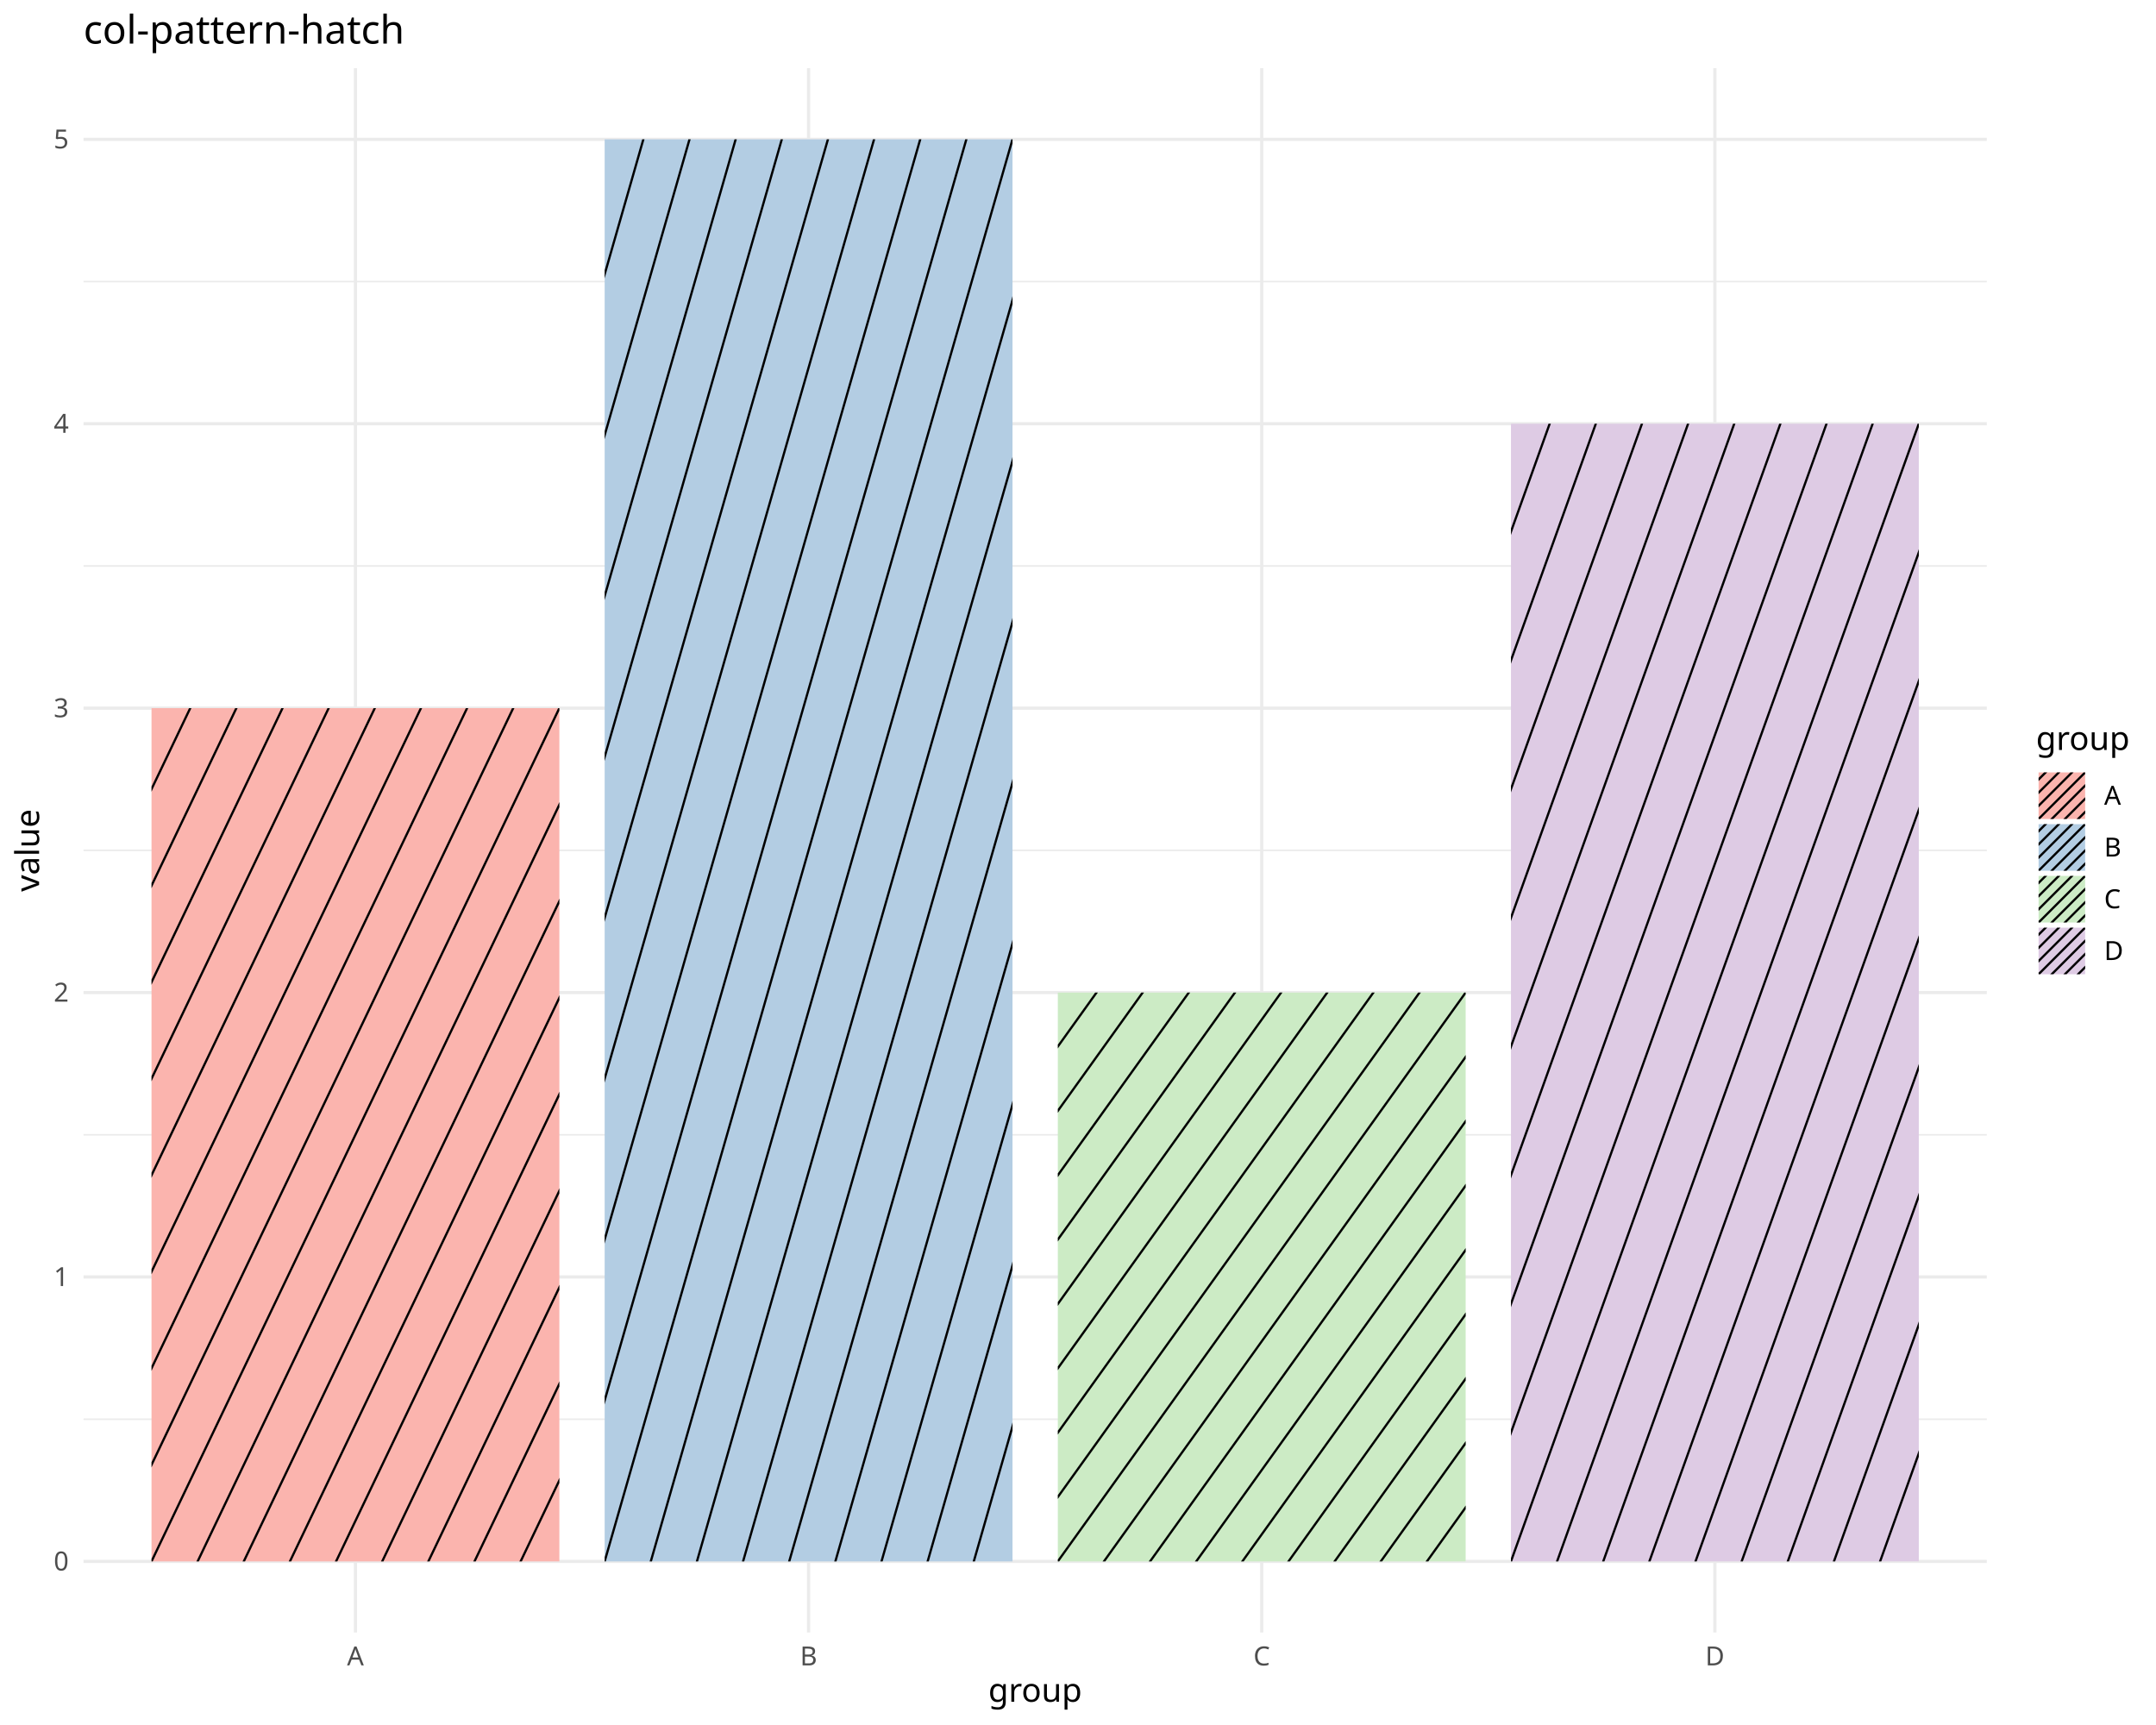
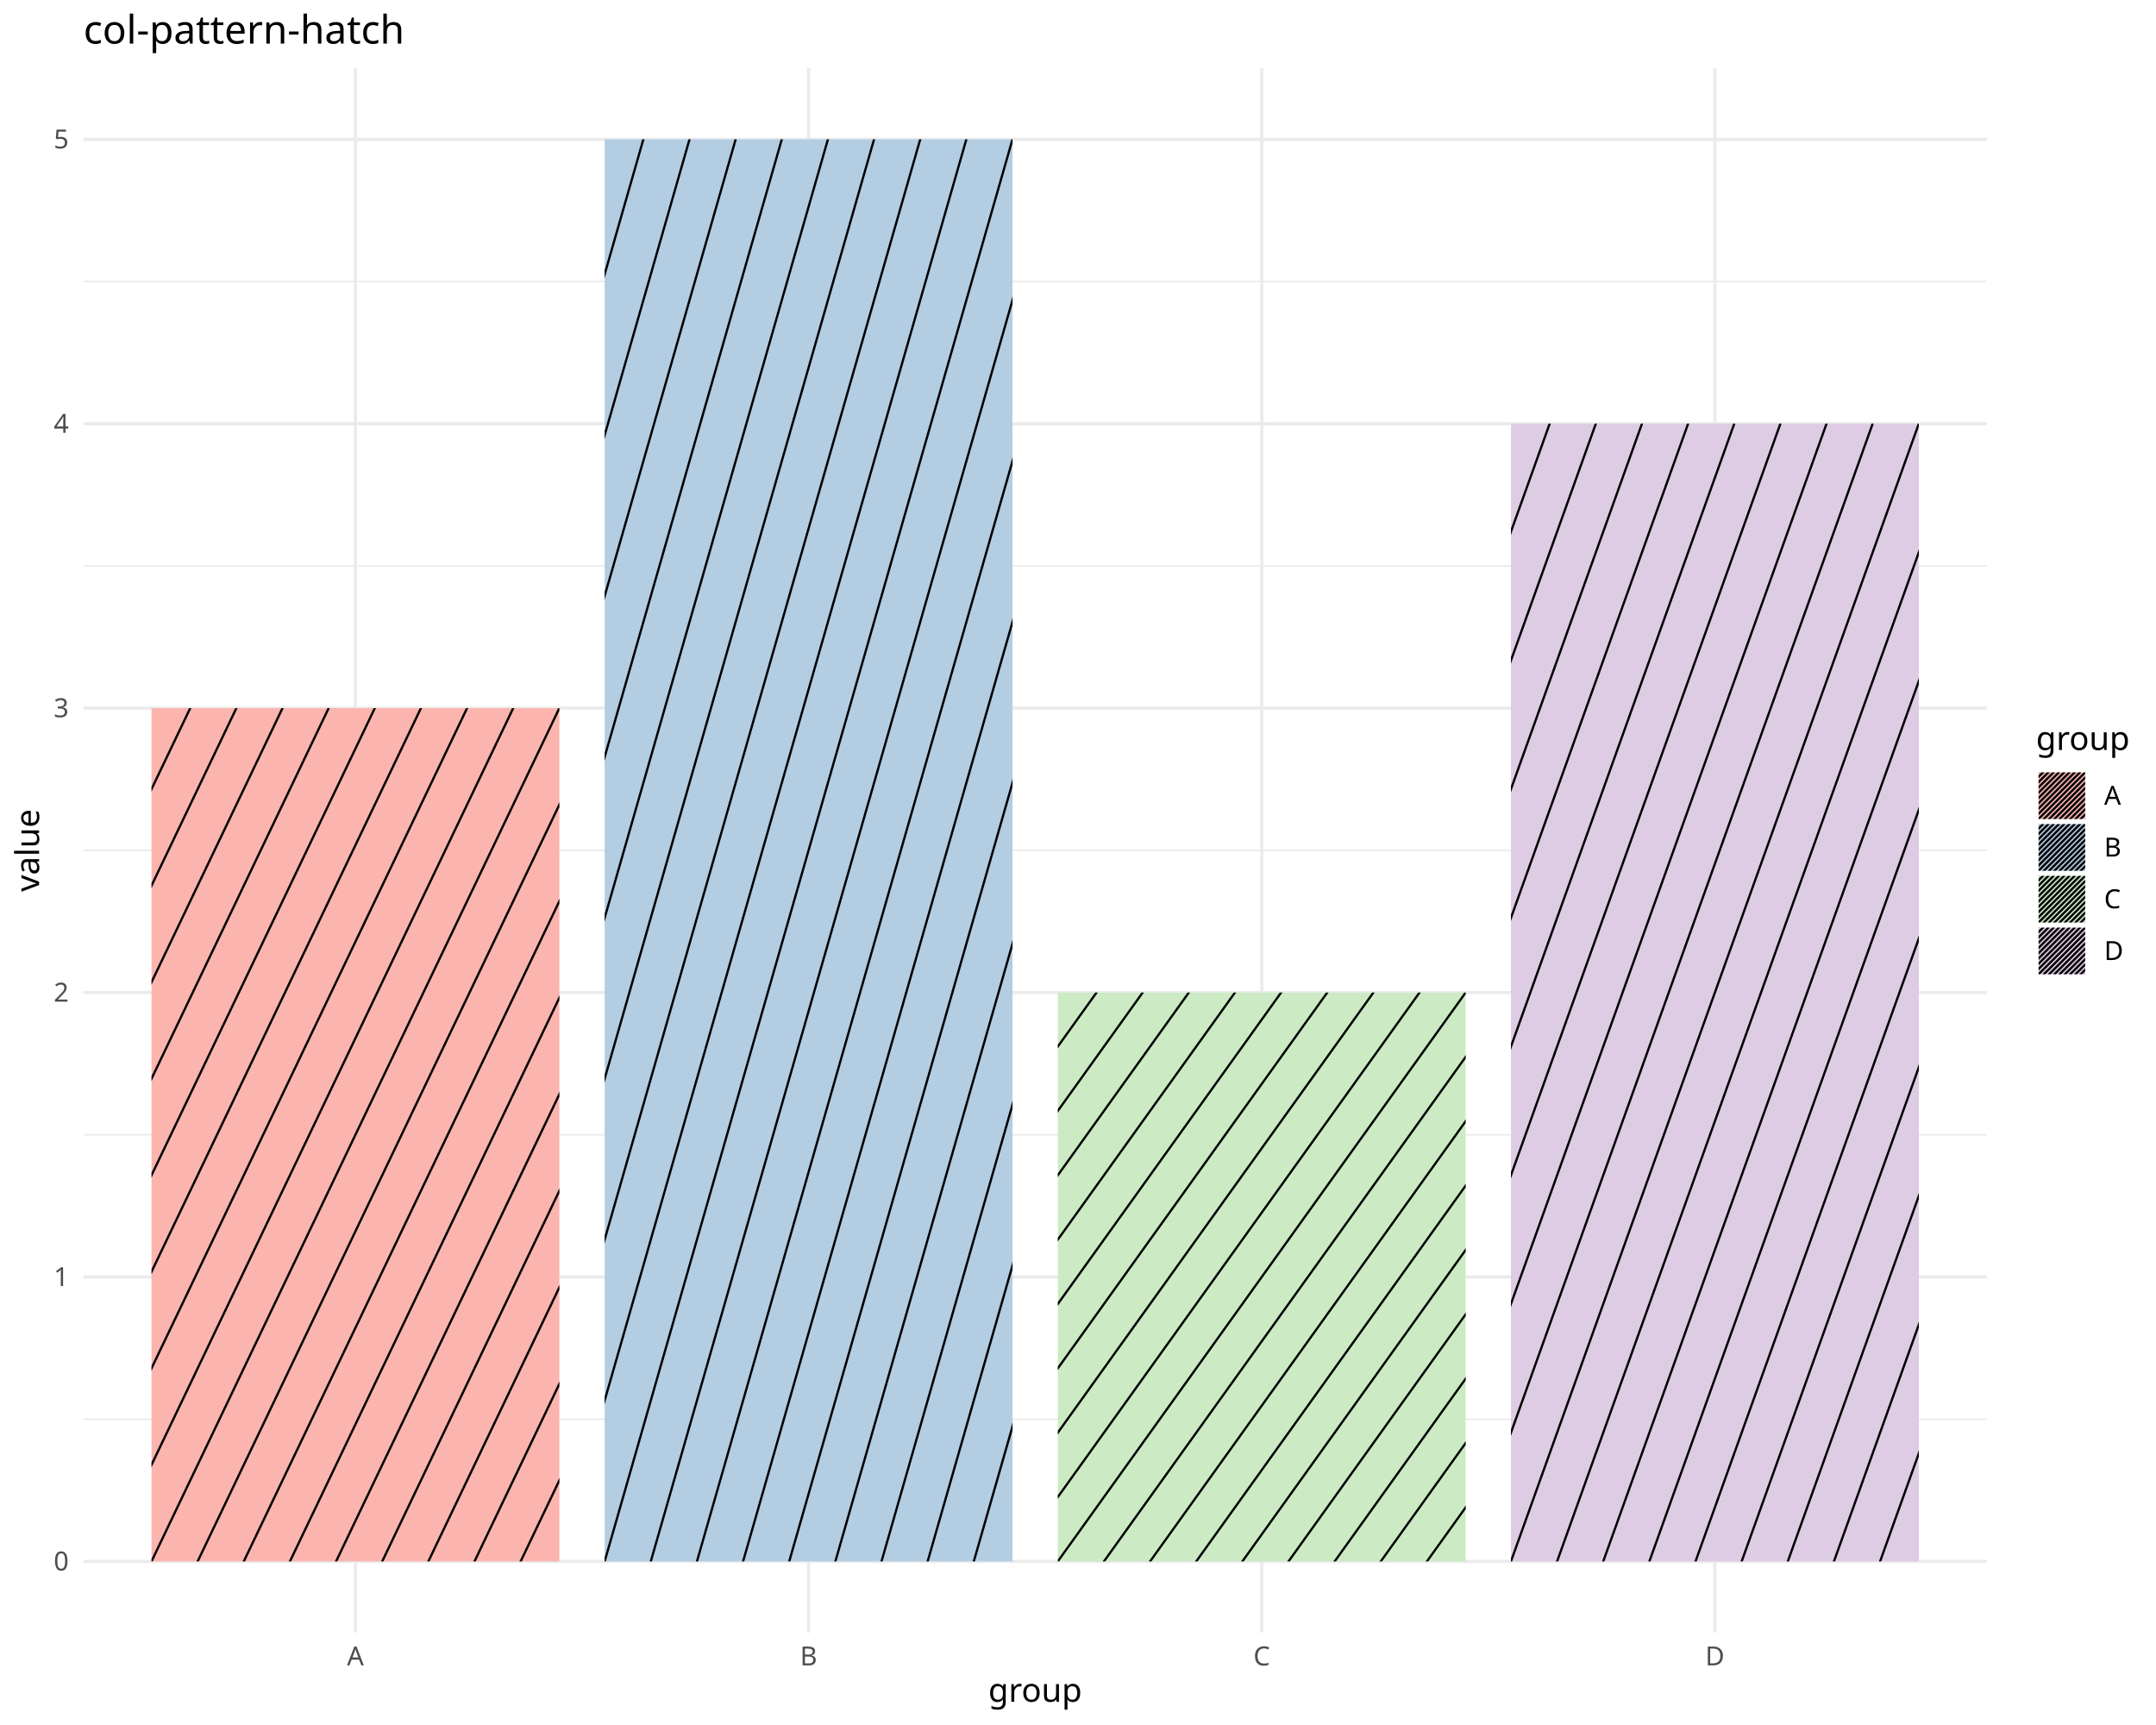
<svg xmlns="http://www.w3.org/2000/svg" class="svglite" data-engine-version="2.0" width="720.00pt" height="576.00pt" viewBox="0 0 720.00 576.00">
  <defs>
    <style type="text/css">
    .svglite line, .svglite polyline, .svglite polygon, .svglite path, .svglite rect, .svglite circle {
      fill: none;
      stroke: #000000;
      stroke-linecap: round;
      stroke-linejoin: round;
      stroke-miterlimit: 10.00;
    }
  </style>
  </defs>
  <rect width="100%" height="100%" style="stroke: none; fill: #FFFFFF;" />
  <defs>
    <clipPath id="cpMC4wMHw3MjAuMDB8MC4wMHw1NzYuMDA=">
      <rect x="0.00" y="0.00" width="720.00" height="576.00" />
    </clipPath>
  </defs>
  <g clip-path="url(#cpMC4wMHw3MjAuMDB8MC4wMHw1NzYuMDA=)">
    <rect x="-0" y="0.00" width="720.00" height="576.00" style="stroke-width: 1.07; stroke: none; fill: #FFFFFF;" />
  </g>
  <defs>
    <clipPath id="cpMjcuOTB8NjYzLjQ5fDIyLjc4fDU0NS4xMQ==">
      <rect x="27.90" y="22.78" width="635.59" height="522.33" />
    </clipPath>
  </defs>
  <g clip-path="url(#cpMjcuOTB8NjYzLjQ5fDIyLjc4fDU0NS4xMQ==)">
    <polyline points="27.90,473.89 663.49,473.89 " style="stroke-width: 0.53; stroke: #EBEBEB; stroke-linecap: butt;" />
    <polyline points="27.90,378.92 663.49,378.92 " style="stroke-width: 0.53; stroke: #EBEBEB; stroke-linecap: butt;" />
    <polyline points="27.90,283.95 663.49,283.95 " style="stroke-width: 0.53; stroke: #EBEBEB; stroke-linecap: butt;" />
    <polyline points="27.90,188.98 663.49,188.98 " style="stroke-width: 0.53; stroke: #EBEBEB; stroke-linecap: butt;" />
    <polyline points="27.90,94.01 663.49,94.01 " style="stroke-width: 0.53; stroke: #EBEBEB; stroke-linecap: butt;" />
    <polyline points="27.90,521.37 663.49,521.37 " style="stroke-width: 1.07; stroke: #EBEBEB; stroke-linecap: butt;" />
    <polyline points="27.90,426.40 663.49,426.40 " style="stroke-width: 1.07; stroke: #EBEBEB; stroke-linecap: butt;" />
    <polyline points="27.90,331.43 663.49,331.43 " style="stroke-width: 1.07; stroke: #EBEBEB; stroke-linecap: butt;" />
    <polyline points="27.90,236.46 663.49,236.46 " style="stroke-width: 1.07; stroke: #EBEBEB; stroke-linecap: butt;" />
    <polyline points="27.90,141.49 663.49,141.49 " style="stroke-width: 1.07; stroke: #EBEBEB; stroke-linecap: butt;" />
    <polyline points="27.90,46.53 663.49,46.53 " style="stroke-width: 1.07; stroke: #EBEBEB; stroke-linecap: butt;" />
    <polyline points="118.70,545.11 118.70,22.78 " style="stroke-width: 1.07; stroke: #EBEBEB; stroke-linecap: butt;" />
    <polyline points="270.03,545.11 270.03,22.78 " style="stroke-width: 1.07; stroke: #EBEBEB; stroke-linecap: butt;" />
    <polyline points="421.36,545.11 421.36,22.78 " style="stroke-width: 1.07; stroke: #EBEBEB; stroke-linecap: butt;" />
    <polyline points="572.69,545.11 572.69,22.78 " style="stroke-width: 1.07; stroke: #EBEBEB; stroke-linecap: butt;" />
    <rect x="50.60" y="236.46" width="136.20" height="284.91" style="stroke-width: 1.07; stroke: none; fill: #FBB4AE;" />
    <rect x="201.93" y="46.53" width="136.20" height="474.84" style="stroke-width: 1.07; stroke: none; fill: #B3CDE3;" />
    <rect x="353.26" y="331.43" width="136.20" height="189.94" style="stroke-width: 1.07; stroke: none; fill: #CCEBC5;" />
    <rect x="504.59" y="141.49" width="136.20" height="379.88" style="stroke-width: 1.07; stroke: none; fill: #DECBE4;" />
  </g>
  <defs>
    <clipPath id="cpNTAuNjB8MTg2LjgwfDIzNi40Nnw1MjEuMzc=">
      <rect x="50.60" y="236.46" width="136.20" height="284.91" />
    </clipPath>
  </defs>
  <g clip-path="url(#cpNTAuNjB8MTg2LjgwfDIzNi40Nnw1MjEuMzc=)">
    <polyline points="-85.60,1450.95 631.17,-48.44 " style="stroke-width: 0.75;" />
    <polyline points="-85.60,1418.71 615.76,-48.44 " style="stroke-width: 0.75;" />
    <polyline points="-85.60,1386.48 600.35,-48.44 " style="stroke-width: 0.75;" />
    <polyline points="-85.60,1354.25 584.95,-48.44 " style="stroke-width: 0.75;" />
    <polyline points="-85.60,1322.01 569.54,-48.44 " style="stroke-width: 0.75;" />
    <polyline points="-85.60,1289.78 554.13,-48.44 " style="stroke-width: 0.75;" />
    <polyline points="-85.60,1257.55 538.72,-48.44 " style="stroke-width: 0.75;" />
    <polyline points="-85.60,1225.31 523.31,-48.44 " style="stroke-width: 0.75;" />
    <polyline points="-85.60,1193.08 507.90,-48.44 " style="stroke-width: 0.75;" />
    <polyline points="-85.60,1160.85 492.49,-48.44 " style="stroke-width: 0.75;" />
    <polyline points="-85.60,1128.61 477.08,-48.44 " style="stroke-width: 0.75;" />
    <polyline points="-85.60,1096.38 461.67,-48.44 " style="stroke-width: 0.75;" />
    <polyline points="-85.60,1064.15 446.26,-48.44 " style="stroke-width: 0.75;" />
    <polyline points="-85.60,1031.91 430.86,-48.44 " style="stroke-width: 0.75;" />
    <polyline points="-85.60,999.68 415.45,-48.44 " style="stroke-width: 0.75;" />
    <polyline points="-85.60,967.44 400.04,-48.44 " style="stroke-width: 0.75;" />
    <polyline points="-85.60,935.21 384.63,-48.44 " style="stroke-width: 0.75;" />
    <polyline points="-85.60,902.98 369.22,-48.44 " style="stroke-width: 0.75;" />
    <polyline points="-85.60,870.74 353.81,-48.44 " style="stroke-width: 0.75;" />
    <polyline points="-85.60,838.51 338.40,-48.44 " style="stroke-width: 0.75;" />
    <polyline points="-85.60,806.28 322.99,-48.44 " style="stroke-width: 0.75;" />
    <polyline points="-101.01,806.28 322.99,-80.68 " style="stroke-width: 0.75;" />
    <polyline points="-116.42,806.28 322.99,-112.91 " style="stroke-width: 0.75;" />
    <polyline points="-131.83,806.28 322.99,-145.14 " style="stroke-width: 0.75;" />
    <polyline points="-147.23,806.28 322.99,-177.38 " style="stroke-width: 0.75;" />
    <polyline points="-162.64,806.28 322.99,-209.61 " style="stroke-width: 0.75;" />
    <polyline points="-178.05,806.28 322.99,-241.84 " style="stroke-width: 0.75;" />
    <polyline points="-193.46,806.28 322.99,-274.08 " style="stroke-width: 0.75;" />
    <polyline points="-208.87,806.28 322.99,-306.31 " style="stroke-width: 0.75;" />
    <polyline points="-224.28,806.28 322.99,-338.54 " style="stroke-width: 0.75;" />
    <polyline points="-239.69,806.28 322.99,-370.78 " style="stroke-width: 0.75;" />
    <polyline points="-255.10,806.28 322.99,-403.01 " style="stroke-width: 0.75;" />
    <polyline points="-270.51,806.28 322.99,-435.25 " style="stroke-width: 0.75;" />
    <polyline points="-285.92,806.28 322.99,-467.48 " style="stroke-width: 0.75;" />
    <polyline points="-301.32,806.28 322.99,-499.71 " style="stroke-width: 0.75;" />
    <polyline points="-316.73,806.28 322.99,-531.95 " style="stroke-width: 0.75;" />
    <polyline points="-332.14,806.28 322.99,-564.18 " style="stroke-width: 0.75;" />
    <polyline points="-347.55,806.28 322.99,-596.41 " style="stroke-width: 0.75;" />
    <polyline points="-362.96,806.28 322.99,-628.65 " style="stroke-width: 0.75;" />
    <polyline points="-378.37,806.28 322.99,-660.88 " style="stroke-width: 0.75;" />
    <polyline points="-393.78,806.28 322.99,-693.11 " style="stroke-width: 0.75;" />
  </g>
  <g clip-path="url(#cpMjcuOTB8NjYzLjQ5fDIyLjc4fDU0NS4xMQ==)">
</g>
  <defs>
    <clipPath id="cpMjAxLjkzfDMzOC4xM3w0Ni41M3w1MjEuMzc=">
      <rect x="201.93" y="46.53" width="136.20" height="474.84" />
    </clipPath>
  </defs>
  <g clip-path="url(#cpMjAxLjkzfDMzOC4xM3w0Ni41M3w1MjEuMzc=)">
    <polyline points="65.73,2070.67 782.50,-428.32 " style="stroke-width: 0.75;" />
    <polyline points="65.73,2016.94 767.09,-428.32 " style="stroke-width: 0.75;" />
    <polyline points="65.73,1963.22 751.68,-428.32 " style="stroke-width: 0.75;" />
    <polyline points="65.73,1909.50 736.28,-428.32 " style="stroke-width: 0.75;" />
    <polyline points="65.73,1855.78 720.87,-428.32 " style="stroke-width: 0.75;" />
    <polyline points="65.73,1802.05 705.46,-428.32 " style="stroke-width: 0.75;" />
    <polyline points="65.73,1748.33 690.05,-428.32 " style="stroke-width: 0.75;" />
    <polyline points="65.73,1694.61 674.64,-428.32 " style="stroke-width: 0.75;" />
    <polyline points="65.73,1640.89 659.23,-428.32 " style="stroke-width: 0.75;" />
    <polyline points="65.73,1587.16 643.82,-428.32 " style="stroke-width: 0.75;" />
    <polyline points="65.73,1533.44 628.41,-428.32 " style="stroke-width: 0.75;" />
    <polyline points="65.73,1479.72 613.00,-428.32 " style="stroke-width: 0.75;" />
    <polyline points="65.73,1426.00 597.60,-428.32 " style="stroke-width: 0.75;" />
    <polyline points="65.73,1372.27 582.19,-428.32 " style="stroke-width: 0.75;" />
    <polyline points="65.73,1318.55 566.78,-428.32 " style="stroke-width: 0.75;" />
    <polyline points="65.73,1264.83 551.37,-428.32 " style="stroke-width: 0.75;" />
    <polyline points="65.73,1211.10 535.96,-428.32 " style="stroke-width: 0.75;" />
    <polyline points="65.73,1157.38 520.55,-428.32 " style="stroke-width: 0.75;" />
    <polyline points="65.73,1103.66 505.14,-428.32 " style="stroke-width: 0.75;" />
    <polyline points="65.73,1049.94 489.73,-428.32 " style="stroke-width: 0.75;" />
    <polyline points="65.73,996.21 474.32,-428.32 " style="stroke-width: 0.75;" />
    <polyline points="50.32,996.21 474.32,-482.04 " style="stroke-width: 0.75;" />
    <polyline points="34.91,996.21 474.32,-535.76 " style="stroke-width: 0.75;" />
    <polyline points="19.50,996.21 474.32,-589.49 " style="stroke-width: 0.75;" />
    <polyline points="4.10,996.21 474.32,-643.21 " style="stroke-width: 0.75;" />
    <polyline points="-11.31,996.21 474.32,-696.93 " style="stroke-width: 0.75;" />
    <polyline points="-26.72,996.21 474.32,-750.65 " style="stroke-width: 0.75;" />
    <polyline points="-42.13,996.21 474.32,-804.38 " style="stroke-width: 0.75;" />
    <polyline points="-57.54,996.21 474.32,-858.10 " style="stroke-width: 0.75;" />
    <polyline points="-72.95,996.21 474.32,-911.82 " style="stroke-width: 0.75;" />
    <polyline points="-88.36,996.21 474.32,-965.54 " style="stroke-width: 0.75;" />
    <polyline points="-103.77,996.21 474.32,-1019.27 " style="stroke-width: 0.75;" />
    <polyline points="-119.18,996.21 474.32,-1072.99 " style="stroke-width: 0.75;" />
    <polyline points="-134.58,996.21 474.32,-1126.71 " style="stroke-width: 0.75;" />
    <polyline points="-149.99,996.21 474.32,-1180.43 " style="stroke-width: 0.75;" />
    <polyline points="-165.40,996.21 474.32,-1234.16 " style="stroke-width: 0.75;" />
    <polyline points="-180.81,996.21 474.32,-1287.88 " style="stroke-width: 0.75;" />
    <polyline points="-196.22,996.21 474.32,-1341.60 " style="stroke-width: 0.75;" />
    <polyline points="-211.63,996.21 474.32,-1395.32 " style="stroke-width: 0.75;" />
    <polyline points="-227.04,996.21 474.32,-1449.05 " style="stroke-width: 0.75;" />
    <polyline points="-242.45,996.21 474.32,-1502.77 " style="stroke-width: 0.75;" />
  </g>
  <g clip-path="url(#cpMjcuOTB8NjYzLjQ5fDIyLjc4fDU0NS4xMQ==)">
</g>
  <defs>
    <clipPath id="cpMzUzLjI2fDQ4OS40NnwzMzEuNDN8NTIxLjM3">
      <rect x="353.26" y="331.43" width="136.20" height="189.94" />
    </clipPath>
  </defs>
  <g clip-path="url(#cpMzUzLjI2fDQ4OS40NnwzMzEuNDN8NTIxLjM3)">
    <polyline points="217.06,1141.09 933.83,141.49 " style="stroke-width: 0.75;" />
    <polyline points="217.06,1119.60 918.42,141.49 " style="stroke-width: 0.75;" />
    <polyline points="217.06,1098.11 903.01,141.49 " style="stroke-width: 0.75;" />
    <polyline points="217.06,1076.62 887.61,141.49 " style="stroke-width: 0.75;" />
    <polyline points="217.06,1055.13 872.20,141.49 " style="stroke-width: 0.75;" />
    <polyline points="217.06,1033.64 856.79,141.49 " style="stroke-width: 0.75;" />
    <polyline points="217.06,1012.15 841.38,141.49 " style="stroke-width: 0.75;" />
    <polyline points="217.06,990.67 825.97,141.49 " style="stroke-width: 0.75;" />
    <polyline points="217.06,969.18 810.56,141.49 " style="stroke-width: 0.75;" />
    <polyline points="217.06,947.69 795.15,141.49 " style="stroke-width: 0.75;" />
    <polyline points="217.06,926.20 779.74,141.49 " style="stroke-width: 0.75;" />
    <polyline points="217.06,904.71 764.33,141.49 " style="stroke-width: 0.75;" />
    <polyline points="217.06,883.22 748.93,141.49 " style="stroke-width: 0.75;" />
    <polyline points="217.06,861.73 733.52,141.49 " style="stroke-width: 0.75;" />
    <polyline points="217.06,840.24 718.11,141.49 " style="stroke-width: 0.75;" />
    <polyline points="217.06,818.75 702.70,141.49 " style="stroke-width: 0.75;" />
    <polyline points="217.06,797.26 687.29,141.49 " style="stroke-width: 0.75;" />
    <polyline points="217.06,775.78 671.88,141.49 " style="stroke-width: 0.75;" />
    <polyline points="217.06,754.29 656.47,141.49 " style="stroke-width: 0.75;" />
    <polyline points="217.06,732.80 641.06,141.49 " style="stroke-width: 0.75;" />
    <polyline points="217.06,711.31 625.65,141.49 " style="stroke-width: 0.75;" />
    <polyline points="201.65,711.31 625.65,120.01 " style="stroke-width: 0.75;" />
    <polyline points="186.24,711.31 625.65,98.52 " style="stroke-width: 0.75;" />
    <polyline points="170.84,711.31 625.65,77.03 " style="stroke-width: 0.75;" />
    <polyline points="155.43,711.31 625.65,55.54 " style="stroke-width: 0.75;" />
    <polyline points="140.02,711.31 625.65,34.05 " style="stroke-width: 0.75;" />
    <polyline points="124.61,711.31 625.65,12.56 " style="stroke-width: 0.75;" />
    <polyline points="109.20,711.31 625.65,-8.93 " style="stroke-width: 0.75;" />
    <polyline points="93.79,711.31 625.65,-30.42 " style="stroke-width: 0.75;" />
    <polyline points="78.38,711.31 625.65,-51.91 " style="stroke-width: 0.75;" />
    <polyline points="62.97,711.31 625.65,-73.40 " style="stroke-width: 0.75;" />
    <polyline points="47.56,711.31 625.65,-94.88 " style="stroke-width: 0.75;" />
    <polyline points="32.15,711.31 625.65,-116.37 " style="stroke-width: 0.75;" />
    <polyline points="16.75,711.31 625.65,-137.86 " style="stroke-width: 0.75;" />
    <polyline points="1.34,711.31 625.65,-159.35 " style="stroke-width: 0.75;" />
    <polyline points="-14.07,711.31 625.65,-180.84 " style="stroke-width: 0.75;" />
    <polyline points="-29.48,711.31 625.65,-202.33 " style="stroke-width: 0.75;" />
    <polyline points="-44.89,711.31 625.65,-223.82 " style="stroke-width: 0.75;" />
    <polyline points="-60.30,711.31 625.65,-245.31 " style="stroke-width: 0.75;" />
    <polyline points="-75.71,711.31 625.65,-266.80 " style="stroke-width: 0.75;" />
    <polyline points="-91.12,711.31 625.65,-288.29 " style="stroke-width: 0.75;" />
  </g>
  <g clip-path="url(#cpMjcuOTB8NjYzLjQ5fDIyLjc4fDU0NS4xMQ==)">
</g>
  <defs>
    <clipPath id="cpNTA0LjU5fDY0MC43OXwxNDEuNDl8NTIxLjM3">
      <rect x="504.59" y="141.49" width="136.20" height="379.88" />
    </clipPath>
  </defs>
  <g clip-path="url(#cpNTA0LjU5fDY0MC43OXwxNDEuNDl8NTIxLjM3)">
    <polyline points="368.39,1760.81 1085.16,-238.38 " style="stroke-width: 0.75;" />
    <polyline points="368.39,1717.83 1069.75,-238.38 " style="stroke-width: 0.75;" />
    <polyline points="368.39,1674.85 1054.35,-238.38 " style="stroke-width: 0.75;" />
    <polyline points="368.39,1631.87 1038.94,-238.38 " style="stroke-width: 0.75;" />
    <polyline points="368.39,1588.89 1023.53,-238.38 " style="stroke-width: 0.75;" />
    <polyline points="368.39,1545.92 1008.12,-238.38 " style="stroke-width: 0.75;" />
    <polyline points="368.39,1502.94 992.71,-238.38 " style="stroke-width: 0.75;" />
    <polyline points="368.39,1459.96 977.30,-238.38 " style="stroke-width: 0.75;" />
    <polyline points="368.39,1416.98 961.89,-238.38 " style="stroke-width: 0.75;" />
    <polyline points="368.39,1374.00 946.48,-238.38 " style="stroke-width: 0.75;" />
    <polyline points="368.39,1331.03 931.07,-238.38 " style="stroke-width: 0.75;" />
    <polyline points="368.39,1288.05 915.66,-238.38 " style="stroke-width: 0.75;" />
    <polyline points="368.39,1245.07 900.26,-238.38 " style="stroke-width: 0.75;" />
    <polyline points="368.39,1202.09 884.85,-238.38 " style="stroke-width: 0.75;" />
    <polyline points="368.39,1159.11 869.44,-238.38 " style="stroke-width: 0.75;" />
    <polyline points="368.39,1116.14 854.03,-238.38 " style="stroke-width: 0.75;" />
    <polyline points="368.39,1073.16 838.62,-238.38 " style="stroke-width: 0.75;" />
    <polyline points="368.39,1030.18 823.21,-238.38 " style="stroke-width: 0.75;" />
    <polyline points="368.39,987.20 807.80,-238.38 " style="stroke-width: 0.75;" />
    <polyline points="368.39,944.22 792.39,-238.38 " style="stroke-width: 0.75;" />
    <polyline points="368.39,901.25 776.98,-238.38 " style="stroke-width: 0.75;" />
    <polyline points="352.98,901.25 776.98,-281.36 " style="stroke-width: 0.75;" />
    <polyline points="337.57,901.25 776.98,-324.34 " style="stroke-width: 0.75;" />
    <polyline points="322.17,901.25 776.98,-367.32 " style="stroke-width: 0.75;" />
    <polyline points="306.76,901.25 776.98,-410.29 " style="stroke-width: 0.75;" />
    <polyline points="291.35,901.25 776.98,-453.27 " style="stroke-width: 0.75;" />
    <polyline points="275.94,901.25 776.98,-496.25 " style="stroke-width: 0.75;" />
    <polyline points="260.53,901.25 776.98,-539.23 " style="stroke-width: 0.75;" />
    <polyline points="245.12,901.25 776.98,-582.21 " style="stroke-width: 0.75;" />
    <polyline points="229.71,901.25 776.98,-625.18 " style="stroke-width: 0.75;" />
    <polyline points="214.30,901.25 776.98,-668.16 " style="stroke-width: 0.75;" />
    <polyline points="198.89,901.25 776.98,-711.14 " style="stroke-width: 0.75;" />
    <polyline points="183.48,901.25 776.98,-754.12 " style="stroke-width: 0.75;" />
    <polyline points="168.08,901.25 776.98,-797.10 " style="stroke-width: 0.75;" />
    <polyline points="152.67,901.25 776.98,-840.07 " style="stroke-width: 0.75;" />
    <polyline points="137.26,901.25 776.98,-883.05 " style="stroke-width: 0.75;" />
    <polyline points="121.85,901.25 776.98,-926.03 " style="stroke-width: 0.75;" />
    <polyline points="106.44,901.25 776.98,-969.01 " style="stroke-width: 0.75;" />
    <polyline points="91.03,901.25 776.98,-1011.99 " style="stroke-width: 0.75;" />
    <polyline points="75.62,901.25 776.98,-1054.96 " style="stroke-width: 0.75;" />
    <polyline points="60.21,901.25 776.98,-1097.94 " style="stroke-width: 0.75;" />
  </g>
  <g clip-path="url(#cpMjcuOTB8NjYzLjQ5fDIyLjc4fDU0NS4xMQ==)">
</g>
  <g clip-path="url(#cpMC4wMHw3MjAuMDB8MC4wMHw1NzYuMDA=)">
    <text x="22.97" y="524.40" text-anchor="end" style="font-size: 8.80px; fill: #4D4D4D; font-family: sans;" textLength="4.89px" lengthAdjust="spacingAndGlyphs">0</text>
    <text x="22.97" y="429.43" text-anchor="end" style="font-size: 8.80px; fill: #4D4D4D; font-family: sans;" textLength="4.89px" lengthAdjust="spacingAndGlyphs">1</text>
    <text x="22.97" y="334.46" text-anchor="end" style="font-size: 8.80px; fill: #4D4D4D; font-family: sans;" textLength="4.89px" lengthAdjust="spacingAndGlyphs">2</text>
    <text x="22.97" y="239.49" text-anchor="end" style="font-size: 8.80px; fill: #4D4D4D; font-family: sans;" textLength="4.89px" lengthAdjust="spacingAndGlyphs">3</text>
    <text x="22.97" y="144.52" text-anchor="end" style="font-size: 8.80px; fill: #4D4D4D; font-family: sans;" textLength="4.89px" lengthAdjust="spacingAndGlyphs">4</text>
    <text x="22.97" y="49.55" text-anchor="end" style="font-size: 8.80px; fill: #4D4D4D; font-family: sans;" textLength="4.89px" lengthAdjust="spacingAndGlyphs">5</text>
    <text x="118.70" y="556.10" text-anchor="middle" style="font-size: 8.80px; fill: #4D4D4D; font-family: sans;" textLength="5.87px" lengthAdjust="spacingAndGlyphs">A</text>
    <text x="270.03" y="556.10" text-anchor="middle" style="font-size: 8.80px; fill: #4D4D4D; font-family: sans;" textLength="5.87px" lengthAdjust="spacingAndGlyphs">B</text>
    <text x="421.36" y="556.10" text-anchor="middle" style="font-size: 8.80px; fill: #4D4D4D; font-family: sans;" textLength="6.36px" lengthAdjust="spacingAndGlyphs">C</text>
    <text x="572.69" y="556.10" text-anchor="middle" style="font-size: 8.80px; fill: #4D4D4D; font-family: sans;" textLength="6.36px" lengthAdjust="spacingAndGlyphs">D</text>
    <text x="345.69" y="568.24" text-anchor="middle" style="font-size: 11.00px; font-family: sans;" textLength="28.14px" lengthAdjust="spacingAndGlyphs">group</text>
    <text transform="translate(13.05,283.95) rotate(-90)" text-anchor="middle" style="font-size: 11.00px; font-family: sans;" textLength="26.30px" lengthAdjust="spacingAndGlyphs">value</text>
    <text x="679.92" y="250.43" style="font-size: 11.00px; font-family: sans;" textLength="28.14px" lengthAdjust="spacingAndGlyphs">group</text>
    <rect x="680.79" y="257.92" width="15.55" height="15.55" style="stroke-width: 0.75; stroke: none; fill: #FBB4AE;" />
  </g>
  <defs>
    <clipPath id="cpNjgwLjc5fDY5Ni4zNHwyNTcuOTJ8MjczLjQ3">
      <rect x="680.79" y="257.92" width="15.55" height="15.55" />
    </clipPath>
  </defs>
  <g clip-path="url(#cpNjgwLjc5fDY5Ni4zNHwyNTcuOTJ8MjczLjQ3)">
-     <polyline points="665.24,333.01 755.88,242.37 " style="stroke-width: 0.75;" />
-     <polyline points="665.24,328.61 751.48,242.37 " style="stroke-width: 0.75;" />
    <polyline points="665.24,324.21 747.08,242.37 " style="stroke-width: 0.75;" />
-     <polyline points="665.24,319.81 742.68,242.37 " style="stroke-width: 0.75;" />
+     <polyline points="665.24,322.45 745.32,242.37 " style="stroke-width: 0.75;" />
+     <polyline points="665.24,320.69 743.56,242.37 " style="stroke-width: 0.75;" />
+     <polyline points="665.24,318.93 741.80,242.37 " style="stroke-width: 0.75;" />
+     <polyline points="665.24,317.17 740.04,242.37 " style="stroke-width: 0.75;" />
    <polyline points="665.24,315.42 738.29,242.37 " style="stroke-width: 0.75;" />
-     <polyline points="665.24,311.02 733.89,242.37 " style="stroke-width: 0.75;" />
+     <polyline points="665.24,313.66 736.53,242.37 " style="stroke-width: 0.75;" />
+     <polyline points="665.24,311.90 734.77,242.37 " style="stroke-width: 0.75;" />
+     <polyline points="665.24,310.14 733.01,242.37 " style="stroke-width: 0.75;" />
+     <polyline points="665.24,308.38 731.25,242.37 " style="stroke-width: 0.75;" />
    <polyline points="665.24,306.62 729.49,242.37 " style="stroke-width: 0.75;" />
-     <polyline points="665.24,302.22 725.09,242.37 " style="stroke-width: 0.75;" />
+     <polyline points="665.24,304.86 727.73,242.37 " style="stroke-width: 0.75;" />
+     <polyline points="665.24,303.10 725.97,242.37 " style="stroke-width: 0.75;" />
+     <polyline points="665.24,301.34 724.21,242.37 " style="stroke-width: 0.75;" />
+     <polyline points="665.24,299.58 722.45,242.37 " style="stroke-width: 0.75;" />
    <polyline points="665.24,297.82 720.69,242.37 " style="stroke-width: 0.75;" />
-     <polyline points="665.24,293.42 716.29,242.37 " style="stroke-width: 0.75;" />
+     <polyline points="665.24,296.06 718.93,242.37 " style="stroke-width: 0.75;" />
+     <polyline points="665.24,294.30 717.17,242.37 " style="stroke-width: 0.75;" />
+     <polyline points="665.24,292.54 715.41,242.37 " style="stroke-width: 0.75;" />
+     <polyline points="665.24,290.78 713.65,242.37 " style="stroke-width: 0.75;" />
    <polyline points="665.24,289.02 711.89,242.37 " style="stroke-width: 0.75;" />
-     <polyline points="660.84,289.02 711.89,237.97 " style="stroke-width: 0.75;" />
+     <polyline points="663.48,289.02 711.89,240.61 " style="stroke-width: 0.75;" />
+     <polyline points="661.72,289.02 711.89,238.85 " style="stroke-width: 0.75;" />
+     <polyline points="659.96,289.02 711.89,237.09 " style="stroke-width: 0.75;" />
+     <polyline points="658.20,289.02 711.89,235.33 " style="stroke-width: 0.75;" />
    <polyline points="656.44,289.02 711.89,233.57 " style="stroke-width: 0.75;" />
-     <polyline points="652.04,289.02 711.89,229.17 " style="stroke-width: 0.75;" />
+     <polyline points="654.68,289.02 711.89,231.81 " style="stroke-width: 0.75;" />
+     <polyline points="652.92,289.02 711.89,230.05 " style="stroke-width: 0.75;" />
+     <polyline points="651.16,289.02 711.89,228.29 " style="stroke-width: 0.75;" />
+     <polyline points="649.40,289.02 711.89,226.53 " style="stroke-width: 0.75;" />
    <polyline points="647.64,289.02 711.89,224.77 " style="stroke-width: 0.75;" />
-     <polyline points="643.24,289.02 711.89,220.37 " style="stroke-width: 0.75;" />
+     <polyline points="645.88,289.02 711.89,223.01 " style="stroke-width: 0.75;" />
+     <polyline points="644.12,289.02 711.89,221.25 " style="stroke-width: 0.75;" />
+     <polyline points="642.36,289.02 711.89,219.49 " style="stroke-width: 0.75;" />
+     <polyline points="640.60,289.02 711.89,217.73 " style="stroke-width: 0.75;" />
    <polyline points="638.84,289.02 711.89,215.97 " style="stroke-width: 0.75;" />
-     <polyline points="634.45,289.02 711.89,211.58 " style="stroke-width: 0.75;" />
+     <polyline points="637.08,289.02 711.89,214.21 " style="stroke-width: 0.75;" />
+     <polyline points="635.32,289.02 711.89,212.45 " style="stroke-width: 0.75;" />
+     <polyline points="633.57,289.02 711.89,210.70 " style="stroke-width: 0.75;" />
+     <polyline points="631.81,289.02 711.89,208.94 " style="stroke-width: 0.75;" />
    <polyline points="630.05,289.02 711.89,207.18 " style="stroke-width: 0.75;" />
-     <polyline points="625.65,289.02 711.89,202.78 " style="stroke-width: 0.75;" />
-     <polyline points="621.25,289.02 711.89,198.38 " style="stroke-width: 0.75;" />
  </g>
  <g clip-path="url(#cpMC4wMHw3MjAuMDB8MC4wMHw1NzYuMDA=)">
    <rect x="680.79" y="275.20" width="15.55" height="15.55" style="stroke-width: 0.75; stroke: none; fill: #B3CDE3;" />
  </g>
  <defs>
    <clipPath id="cpNjgwLjc5fDY5Ni4zNHwyNzUuMjB8MjkwLjc1">
      <rect x="680.79" y="275.20" width="15.55" height="15.55" />
    </clipPath>
  </defs>
  <g clip-path="url(#cpNjgwLjc5fDY5Ni4zNHwyNzUuMjB8MjkwLjc1)">
-     <polyline points="665.24,350.29 755.88,259.65 " style="stroke-width: 0.75;" />
-     <polyline points="665.24,345.89 751.48,259.65 " style="stroke-width: 0.75;" />
    <polyline points="665.24,341.49 747.08,259.65 " style="stroke-width: 0.75;" />
-     <polyline points="665.24,337.09 742.68,259.65 " style="stroke-width: 0.75;" />
+     <polyline points="665.24,339.73 745.32,259.65 " style="stroke-width: 0.75;" />
+     <polyline points="665.24,337.97 743.56,259.65 " style="stroke-width: 0.75;" />
+     <polyline points="665.24,336.21 741.80,259.65 " style="stroke-width: 0.75;" />
+     <polyline points="665.24,334.45 740.04,259.65 " style="stroke-width: 0.75;" />
    <polyline points="665.24,332.70 738.29,259.65 " style="stroke-width: 0.75;" />
-     <polyline points="665.24,328.30 733.89,259.65 " style="stroke-width: 0.75;" />
+     <polyline points="665.24,330.94 736.53,259.65 " style="stroke-width: 0.75;" />
+     <polyline points="665.24,329.18 734.77,259.65 " style="stroke-width: 0.75;" />
+     <polyline points="665.24,327.42 733.01,259.65 " style="stroke-width: 0.75;" />
+     <polyline points="665.24,325.66 731.25,259.65 " style="stroke-width: 0.75;" />
    <polyline points="665.24,323.90 729.49,259.65 " style="stroke-width: 0.75;" />
-     <polyline points="665.24,319.50 725.09,259.65 " style="stroke-width: 0.75;" />
+     <polyline points="665.24,322.14 727.73,259.65 " style="stroke-width: 0.75;" />
+     <polyline points="665.24,320.38 725.97,259.65 " style="stroke-width: 0.75;" />
+     <polyline points="665.24,318.62 724.21,259.65 " style="stroke-width: 0.75;" />
+     <polyline points="665.24,316.86 722.45,259.65 " style="stroke-width: 0.75;" />
    <polyline points="665.24,315.10 720.69,259.65 " style="stroke-width: 0.75;" />
-     <polyline points="665.24,310.70 716.29,259.65 " style="stroke-width: 0.75;" />
+     <polyline points="665.24,313.34 718.93,259.65 " style="stroke-width: 0.75;" />
+     <polyline points="665.24,311.58 717.17,259.65 " style="stroke-width: 0.75;" />
+     <polyline points="665.24,309.82 715.41,259.65 " style="stroke-width: 0.75;" />
+     <polyline points="665.24,308.06 713.65,259.65 " style="stroke-width: 0.75;" />
    <polyline points="665.24,306.30 711.89,259.65 " style="stroke-width: 0.75;" />
-     <polyline points="660.84,306.30 711.89,255.25 " style="stroke-width: 0.75;" />
+     <polyline points="663.48,306.30 711.89,257.89 " style="stroke-width: 0.75;" />
+     <polyline points="661.72,306.30 711.89,256.13 " style="stroke-width: 0.75;" />
+     <polyline points="659.96,306.30 711.89,254.37 " style="stroke-width: 0.75;" />
+     <polyline points="658.20,306.30 711.89,252.61 " style="stroke-width: 0.75;" />
    <polyline points="656.44,306.30 711.89,250.85 " style="stroke-width: 0.75;" />
-     <polyline points="652.04,306.30 711.89,246.45 " style="stroke-width: 0.75;" />
+     <polyline points="654.68,306.30 711.89,249.09 " style="stroke-width: 0.75;" />
+     <polyline points="652.92,306.30 711.89,247.33 " style="stroke-width: 0.75;" />
+     <polyline points="651.16,306.30 711.89,245.57 " style="stroke-width: 0.75;" />
+     <polyline points="649.40,306.30 711.89,243.81 " style="stroke-width: 0.75;" />
    <polyline points="647.64,306.30 711.89,242.05 " style="stroke-width: 0.75;" />
-     <polyline points="643.24,306.30 711.89,237.65 " style="stroke-width: 0.75;" />
+     <polyline points="645.88,306.30 711.89,240.29 " style="stroke-width: 0.75;" />
+     <polyline points="644.12,306.30 711.89,238.53 " style="stroke-width: 0.75;" />
+     <polyline points="642.36,306.30 711.89,236.77 " style="stroke-width: 0.75;" />
+     <polyline points="640.60,306.30 711.89,235.01 " style="stroke-width: 0.75;" />
    <polyline points="638.84,306.30 711.89,233.25 " style="stroke-width: 0.75;" />
-     <polyline points="634.45,306.30 711.89,228.86 " style="stroke-width: 0.75;" />
+     <polyline points="637.08,306.30 711.89,231.49 " style="stroke-width: 0.75;" />
+     <polyline points="635.32,306.30 711.89,229.73 " style="stroke-width: 0.75;" />
+     <polyline points="633.57,306.30 711.89,227.98 " style="stroke-width: 0.75;" />
+     <polyline points="631.81,306.30 711.89,226.22 " style="stroke-width: 0.75;" />
    <polyline points="630.05,306.30 711.89,224.46 " style="stroke-width: 0.75;" />
-     <polyline points="625.65,306.30 711.89,220.06 " style="stroke-width: 0.75;" />
-     <polyline points="621.25,306.30 711.89,215.66 " style="stroke-width: 0.75;" />
  </g>
  <g clip-path="url(#cpMC4wMHw3MjAuMDB8MC4wMHw1NzYuMDA=)">
    <rect x="680.79" y="292.48" width="15.55" height="15.55" style="stroke-width: 0.75; stroke: none; fill: #CCEBC5;" />
  </g>
  <defs>
    <clipPath id="cpNjgwLjc5fDY5Ni4zNHwyOTIuNDh8MzA4LjAz">
      <rect x="680.79" y="292.48" width="15.55" height="15.55" />
    </clipPath>
  </defs>
  <g clip-path="url(#cpNjgwLjc5fDY5Ni4zNHwyOTIuNDh8MzA4LjAz)">
-     <polyline points="665.24,367.57 755.88,276.93 " style="stroke-width: 0.75;" />
-     <polyline points="665.24,363.17 751.48,276.93 " style="stroke-width: 0.75;" />
    <polyline points="665.24,358.77 747.08,276.93 " style="stroke-width: 0.75;" />
-     <polyline points="665.24,354.37 742.68,276.93 " style="stroke-width: 0.75;" />
+     <polyline points="665.24,357.01 745.32,276.93 " style="stroke-width: 0.75;" />
+     <polyline points="665.24,355.25 743.56,276.93 " style="stroke-width: 0.75;" />
+     <polyline points="665.24,353.49 741.80,276.93 " style="stroke-width: 0.75;" />
+     <polyline points="665.24,351.73 740.04,276.93 " style="stroke-width: 0.75;" />
    <polyline points="665.24,349.98 738.29,276.93 " style="stroke-width: 0.75;" />
-     <polyline points="665.24,345.58 733.89,276.93 " style="stroke-width: 0.75;" />
+     <polyline points="665.24,348.22 736.53,276.93 " style="stroke-width: 0.75;" />
+     <polyline points="665.24,346.46 734.77,276.93 " style="stroke-width: 0.75;" />
+     <polyline points="665.24,344.70 733.01,276.93 " style="stroke-width: 0.75;" />
+     <polyline points="665.24,342.94 731.25,276.93 " style="stroke-width: 0.75;" />
    <polyline points="665.24,341.18 729.49,276.93 " style="stroke-width: 0.75;" />
-     <polyline points="665.24,336.78 725.09,276.93 " style="stroke-width: 0.75;" />
+     <polyline points="665.24,339.42 727.73,276.93 " style="stroke-width: 0.75;" />
+     <polyline points="665.24,337.66 725.97,276.93 " style="stroke-width: 0.75;" />
+     <polyline points="665.24,335.90 724.21,276.93 " style="stroke-width: 0.75;" />
+     <polyline points="665.24,334.14 722.45,276.93 " style="stroke-width: 0.75;" />
    <polyline points="665.24,332.38 720.69,276.93 " style="stroke-width: 0.75;" />
-     <polyline points="665.24,327.98 716.29,276.93 " style="stroke-width: 0.75;" />
+     <polyline points="665.24,330.62 718.93,276.93 " style="stroke-width: 0.75;" />
+     <polyline points="665.24,328.86 717.17,276.93 " style="stroke-width: 0.75;" />
+     <polyline points="665.24,327.10 715.41,276.93 " style="stroke-width: 0.75;" />
+     <polyline points="665.24,325.34 713.65,276.93 " style="stroke-width: 0.75;" />
    <polyline points="665.24,323.58 711.89,276.93 " style="stroke-width: 0.75;" />
-     <polyline points="660.84,323.58 711.89,272.53 " style="stroke-width: 0.75;" />
+     <polyline points="663.48,323.58 711.89,275.17 " style="stroke-width: 0.75;" />
+     <polyline points="661.72,323.58 711.89,273.41 " style="stroke-width: 0.75;" />
+     <polyline points="659.96,323.58 711.89,271.65 " style="stroke-width: 0.75;" />
+     <polyline points="658.20,323.58 711.89,269.89 " style="stroke-width: 0.75;" />
    <polyline points="656.44,323.58 711.89,268.13 " style="stroke-width: 0.75;" />
-     <polyline points="652.04,323.58 711.89,263.73 " style="stroke-width: 0.75;" />
+     <polyline points="654.68,323.58 711.89,266.37 " style="stroke-width: 0.75;" />
+     <polyline points="652.92,323.58 711.89,264.61 " style="stroke-width: 0.75;" />
+     <polyline points="651.16,323.58 711.89,262.85 " style="stroke-width: 0.75;" />
+     <polyline points="649.40,323.58 711.89,261.09 " style="stroke-width: 0.75;" />
    <polyline points="647.64,323.58 711.89,259.33 " style="stroke-width: 0.75;" />
-     <polyline points="643.24,323.58 711.89,254.93 " style="stroke-width: 0.75;" />
+     <polyline points="645.88,323.58 711.89,257.57 " style="stroke-width: 0.75;" />
+     <polyline points="644.12,323.58 711.89,255.81 " style="stroke-width: 0.75;" />
+     <polyline points="642.36,323.58 711.89,254.05 " style="stroke-width: 0.75;" />
+     <polyline points="640.60,323.58 711.89,252.29 " style="stroke-width: 0.75;" />
    <polyline points="638.84,323.58 711.89,250.53 " style="stroke-width: 0.75;" />
-     <polyline points="634.45,323.58 711.89,246.14 " style="stroke-width: 0.75;" />
+     <polyline points="637.08,323.58 711.89,248.77 " style="stroke-width: 0.75;" />
+     <polyline points="635.32,323.58 711.89,247.01 " style="stroke-width: 0.75;" />
+     <polyline points="633.57,323.58 711.89,245.26 " style="stroke-width: 0.75;" />
+     <polyline points="631.81,323.58 711.89,243.50 " style="stroke-width: 0.75;" />
    <polyline points="630.05,323.58 711.89,241.74 " style="stroke-width: 0.75;" />
-     <polyline points="625.65,323.58 711.89,237.34 " style="stroke-width: 0.75;" />
-     <polyline points="621.25,323.58 711.89,232.94 " style="stroke-width: 0.75;" />
  </g>
  <g clip-path="url(#cpMC4wMHw3MjAuMDB8MC4wMHw1NzYuMDA=)">
    <rect x="680.79" y="309.76" width="15.55" height="15.55" style="stroke-width: 0.75; stroke: none; fill: #DECBE4;" />
  </g>
  <defs>
    <clipPath id="cpNjgwLjc5fDY5Ni4zNHwzMDkuNzZ8MzI1LjMx">
      <rect x="680.79" y="309.76" width="15.55" height="15.55" />
    </clipPath>
  </defs>
  <g clip-path="url(#cpNjgwLjc5fDY5Ni4zNHwzMDkuNzZ8MzI1LjMx)">
-     <polyline points="665.24,384.85 755.88,294.21 " style="stroke-width: 0.75;" />
-     <polyline points="665.24,380.45 751.48,294.21 " style="stroke-width: 0.75;" />
    <polyline points="665.24,376.05 747.08,294.21 " style="stroke-width: 0.75;" />
-     <polyline points="665.24,371.65 742.68,294.21 " style="stroke-width: 0.75;" />
+     <polyline points="665.24,374.29 745.32,294.21 " style="stroke-width: 0.75;" />
+     <polyline points="665.24,372.53 743.56,294.21 " style="stroke-width: 0.75;" />
+     <polyline points="665.24,370.77 741.80,294.21 " style="stroke-width: 0.75;" />
+     <polyline points="665.24,369.01 740.04,294.21 " style="stroke-width: 0.75;" />
    <polyline points="665.24,367.26 738.29,294.21 " style="stroke-width: 0.75;" />
-     <polyline points="665.24,362.86 733.89,294.21 " style="stroke-width: 0.75;" />
+     <polyline points="665.24,365.50 736.53,294.21 " style="stroke-width: 0.75;" />
+     <polyline points="665.24,363.74 734.77,294.21 " style="stroke-width: 0.75;" />
+     <polyline points="665.24,361.98 733.01,294.21 " style="stroke-width: 0.75;" />
+     <polyline points="665.24,360.22 731.25,294.21 " style="stroke-width: 0.75;" />
    <polyline points="665.24,358.46 729.49,294.21 " style="stroke-width: 0.75;" />
-     <polyline points="665.24,354.06 725.09,294.21 " style="stroke-width: 0.75;" />
+     <polyline points="665.24,356.70 727.73,294.21 " style="stroke-width: 0.75;" />
+     <polyline points="665.24,354.94 725.97,294.21 " style="stroke-width: 0.75;" />
+     <polyline points="665.24,353.18 724.21,294.21 " style="stroke-width: 0.75;" />
+     <polyline points="665.24,351.42 722.45,294.21 " style="stroke-width: 0.75;" />
    <polyline points="665.24,349.66 720.69,294.21 " style="stroke-width: 0.75;" />
-     <polyline points="665.24,345.26 716.29,294.21 " style="stroke-width: 0.75;" />
+     <polyline points="665.24,347.90 718.93,294.21 " style="stroke-width: 0.75;" />
+     <polyline points="665.24,346.14 717.17,294.21 " style="stroke-width: 0.75;" />
+     <polyline points="665.24,344.38 715.41,294.21 " style="stroke-width: 0.75;" />
+     <polyline points="665.24,342.62 713.65,294.21 " style="stroke-width: 0.75;" />
    <polyline points="665.24,340.86 711.89,294.21 " style="stroke-width: 0.75;" />
-     <polyline points="660.84,340.86 711.89,289.81 " style="stroke-width: 0.75;" />
+     <polyline points="663.48,340.86 711.89,292.45 " style="stroke-width: 0.75;" />
+     <polyline points="661.72,340.86 711.89,290.69 " style="stroke-width: 0.75;" />
+     <polyline points="659.96,340.86 711.89,288.93 " style="stroke-width: 0.75;" />
+     <polyline points="658.20,340.86 711.89,287.17 " style="stroke-width: 0.75;" />
    <polyline points="656.44,340.86 711.89,285.41 " style="stroke-width: 0.75;" />
-     <polyline points="652.04,340.86 711.89,281.01 " style="stroke-width: 0.75;" />
+     <polyline points="654.68,340.86 711.89,283.65 " style="stroke-width: 0.75;" />
+     <polyline points="652.92,340.86 711.89,281.89 " style="stroke-width: 0.75;" />
+     <polyline points="651.16,340.86 711.89,280.13 " style="stroke-width: 0.75;" />
+     <polyline points="649.40,340.86 711.89,278.37 " style="stroke-width: 0.75;" />
    <polyline points="647.64,340.86 711.89,276.61 " style="stroke-width: 0.75;" />
-     <polyline points="643.24,340.86 711.89,272.21 " style="stroke-width: 0.75;" />
+     <polyline points="645.88,340.86 711.89,274.85 " style="stroke-width: 0.75;" />
+     <polyline points="644.12,340.86 711.89,273.09 " style="stroke-width: 0.75;" />
+     <polyline points="642.36,340.86 711.89,271.33 " style="stroke-width: 0.75;" />
+     <polyline points="640.60,340.86 711.89,269.57 " style="stroke-width: 0.75;" />
    <polyline points="638.84,340.86 711.89,267.81 " style="stroke-width: 0.75;" />
-     <polyline points="634.45,340.86 711.89,263.42 " style="stroke-width: 0.75;" />
+     <polyline points="637.08,340.86 711.89,266.05 " style="stroke-width: 0.75;" />
+     <polyline points="635.32,340.86 711.89,264.29 " style="stroke-width: 0.75;" />
+     <polyline points="633.57,340.86 711.89,262.54 " style="stroke-width: 0.75;" />
+     <polyline points="631.81,340.86 711.89,260.78 " style="stroke-width: 0.75;" />
    <polyline points="630.05,340.86 711.89,259.02 " style="stroke-width: 0.75;" />
-     <polyline points="625.65,340.86 711.89,254.62 " style="stroke-width: 0.75;" />
-     <polyline points="621.25,340.86 711.89,250.22 " style="stroke-width: 0.75;" />
  </g>
  <g clip-path="url(#cpMC4wMHw3MjAuMDB8MC4wMHw1NzYuMDA=)">
    <text x="702.68" y="268.72" style="font-size: 8.80px; font-family: sans;" textLength="5.87px" lengthAdjust="spacingAndGlyphs">A</text>
    <text x="702.68" y="286.00" style="font-size: 8.80px; font-family: sans;" textLength="5.87px" lengthAdjust="spacingAndGlyphs">B</text>
    <text x="702.68" y="303.28" style="font-size: 8.80px; font-family: sans;" textLength="6.36px" lengthAdjust="spacingAndGlyphs">C</text>
    <text x="702.68" y="320.56" style="font-size: 8.80px; font-family: sans;" textLength="6.36px" lengthAdjust="spacingAndGlyphs">D</text>
    <text x="27.90" y="14.56" style="font-size: 13.20px; font-family: sans;" textLength="99.06px" lengthAdjust="spacingAndGlyphs">col-pattern-hatch</text>
  </g>
</svg>
